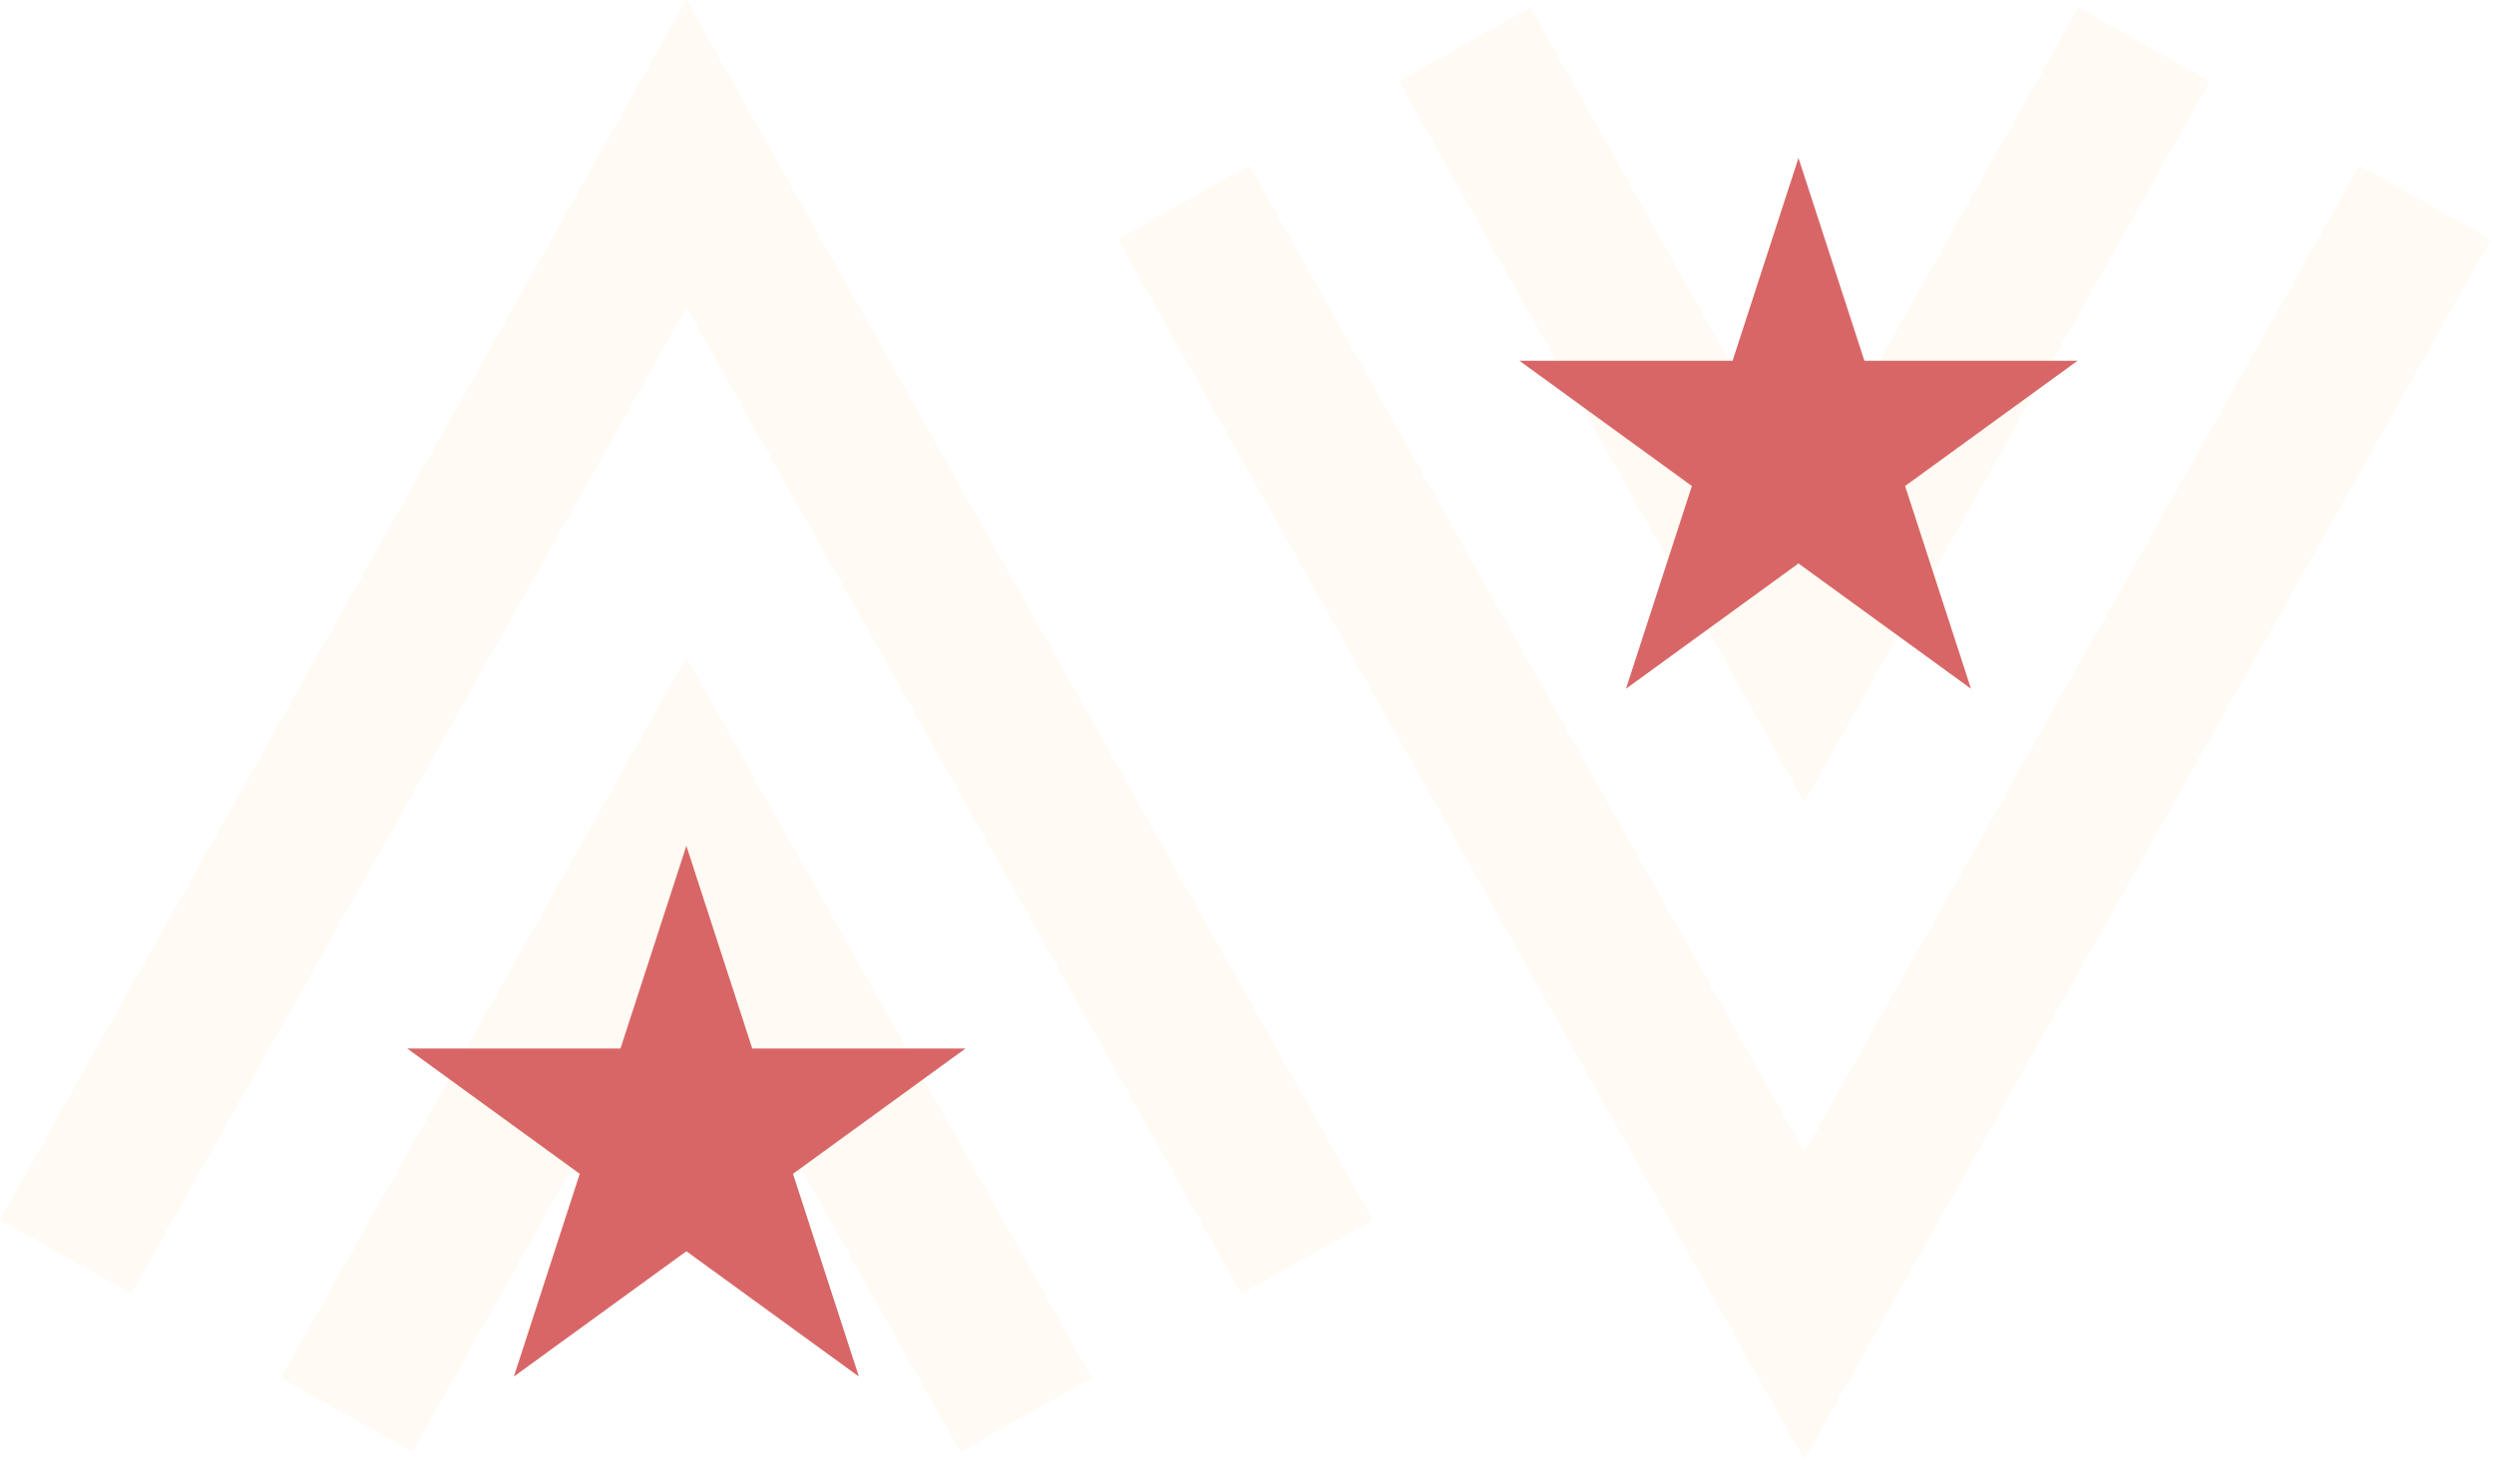
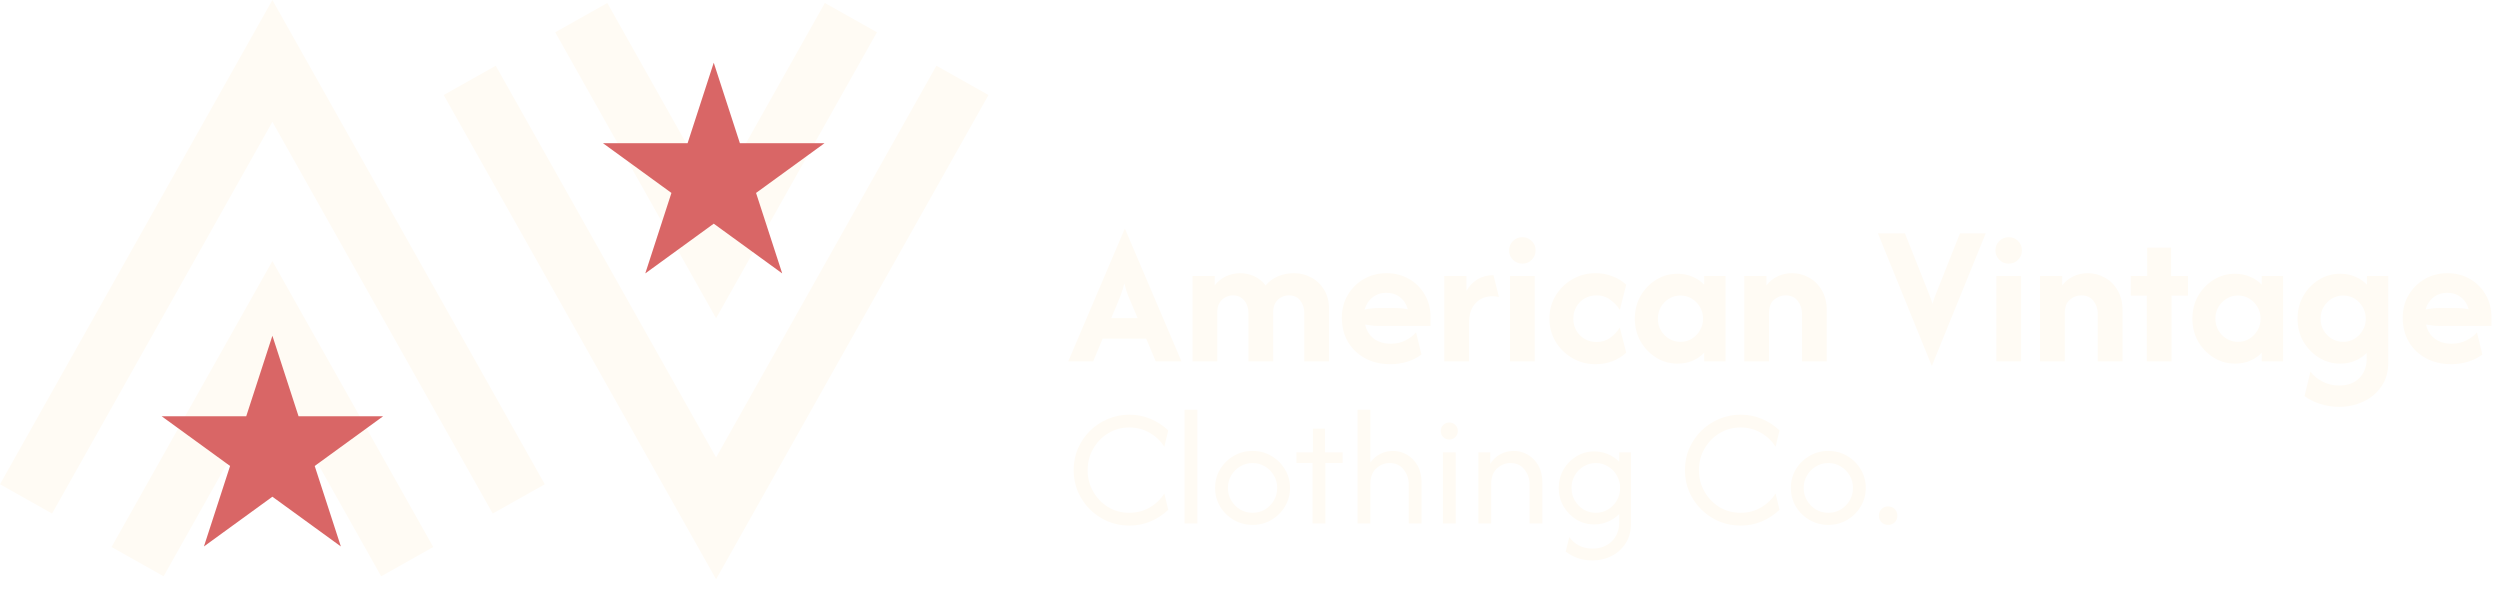
- <svg xmlns="http://www.w3.org/2000/svg" width="116" height="69" viewBox="0 0 116 69" fill="none">
+ <svg xmlns="http://www.w3.org/2000/svg" width="293" height="69" viewBox="0 0 293 69" fill="none">
  <path d="M115.849 11.137L93.512 50.846L83.925 67.891L74.337 50.846L52 11.137L58.102 7.705L80.439 47.415L83.925 53.613L87.411 47.415L109.748 7.705L115.849 11.137ZM106.262 5.744L102.775 3.783L83.925 37.296L65.074 3.783L61.588 5.744L71.175 0.35L83.925 23.017L96.675 0.35L106.262 5.744Z" fill="#FFFBF4" />
  <path d="M41.512 17.045L63.849 56.755L54.261 62.148L44.674 67.541L31.924 44.874L19.174 67.541L9.587 62.148L0 56.755L22.337 17.045L31.924 0L41.512 17.045ZM28.438 20.477L6.101 60.187L13.073 64.108L31.924 30.596L50.774 64.108L57.747 60.187L35.41 20.477L31.924 14.278L28.438 20.477Z" fill="#FFFBF4" />
  <path d="M31.924 39.35L34.989 48.783H44.906L36.883 54.612L39.948 64.044L31.924 58.215L23.901 64.044L26.965 54.612L18.942 48.783H28.859L31.924 39.35Z" fill="#D96666" />
  <path d="M83.65 7.35L86.715 16.783H96.633L88.609 22.612L91.674 32.044L83.65 26.215L75.627 32.044L78.692 22.612L70.668 16.783H80.586L83.65 7.35Z" fill="#D96666" />
+   <path d="M125.2 42.35L131.817 26.817H131.85L138.467 42.35H135.45L134.333 39.684H129.233L128.117 42.35H125.2ZM130.233 37.284H133.333L132.683 35.75C132.506 35.339 132.339 34.945 132.183 34.567C132.039 34.178 131.9 33.728 131.767 33.217C131.644 33.717 131.511 34.161 131.367 34.55C131.222 34.939 131.061 35.339 130.883 35.75L130.233 37.284ZM139.764 42.35V32.35H142.364V33.45C142.72 32.984 143.159 32.628 143.681 32.384C144.214 32.139 144.77 32.017 145.347 32.017C145.936 32.017 146.492 32.139 147.014 32.384C147.536 32.628 147.975 32.984 148.331 33.45C148.72 32.984 149.203 32.628 149.781 32.384C150.359 32.139 150.986 32.017 151.664 32.017C152.375 32.017 153.042 32.184 153.664 32.517C154.286 32.839 154.792 33.317 155.181 33.95C155.57 34.573 155.764 35.334 155.764 36.234V42.35H152.864V36.65C152.864 36.117 152.709 35.645 152.397 35.234C152.086 34.823 151.636 34.617 151.047 34.617C150.736 34.617 150.436 34.695 150.147 34.85C149.87 34.995 149.642 35.217 149.464 35.517C149.297 35.806 149.214 36.173 149.214 36.617V42.35H146.314V36.65C146.314 36.295 146.242 35.962 146.097 35.65C145.964 35.339 145.759 35.089 145.481 34.9C145.214 34.712 144.886 34.617 144.497 34.617C144.186 34.617 143.886 34.695 143.597 34.85C143.32 34.995 143.092 35.217 142.914 35.517C142.747 35.806 142.664 36.173 142.664 36.617V42.35H139.764ZM162.947 42.684C161.825 42.684 160.836 42.45 159.981 41.984C159.125 41.517 158.459 40.878 157.981 40.067C157.503 39.245 157.264 38.306 157.264 37.25C157.264 36.239 157.497 35.345 157.964 34.567C158.431 33.778 159.059 33.156 159.847 32.7C160.647 32.245 161.531 32.017 162.497 32.017C163.486 32.017 164.37 32.245 165.147 32.7C165.925 33.145 166.536 33.756 166.981 34.534C167.436 35.312 167.664 36.195 167.664 37.184V38.2H161.564C161.286 38.2 161.02 38.184 160.764 38.15C160.509 38.117 160.253 38.078 159.997 38.034C160.131 38.7 160.459 39.245 160.981 39.667C161.514 40.078 162.192 40.284 163.014 40.284C163.647 40.284 164.214 40.156 164.714 39.9C165.225 39.645 165.642 39.328 165.964 38.95L166.597 41.55C166.097 41.928 165.531 42.212 164.897 42.4C164.275 42.589 163.625 42.684 162.947 42.684ZM159.931 36.284C160.486 36.161 161.031 36.1 161.564 36.1H163.331C163.642 36.1 163.936 36.111 164.214 36.134C164.492 36.156 164.753 36.195 164.997 36.25C164.831 35.65 164.525 35.178 164.081 34.834C163.647 34.489 163.109 34.317 162.464 34.317C161.853 34.317 161.32 34.495 160.864 34.85C160.42 35.195 160.109 35.673 159.931 36.284ZM169.272 42.35V32.35H171.872V34.067C172.216 33.489 172.65 33.045 173.172 32.734C173.705 32.411 174.327 32.25 175.039 32.25L175.672 34.817C175.461 34.75 175.222 34.717 174.955 34.717C174.122 34.717 173.45 34.989 172.939 35.534C172.427 36.067 172.172 36.834 172.172 37.834V42.35H169.272ZM176.969 42.35V32.35H179.869V42.35H176.969ZM178.419 30.9C177.986 30.9 177.619 30.75 177.319 30.45C177.019 30.15 176.869 29.784 176.869 29.35C176.869 28.906 177.019 28.539 177.319 28.25C177.619 27.95 177.986 27.8 178.419 27.8C178.864 27.8 179.23 27.95 179.519 28.25C179.819 28.539 179.969 28.906 179.969 29.35C179.969 29.784 179.819 30.15 179.519 30.45C179.23 30.75 178.864 30.9 178.419 30.9ZM186.992 42.684C186.003 42.684 185.098 42.445 184.276 41.967C183.453 41.489 182.798 40.845 182.309 40.034C181.831 39.223 181.592 38.328 181.592 37.35C181.592 36.361 181.831 35.467 182.309 34.667C182.798 33.856 183.453 33.212 184.276 32.734C185.098 32.256 186.003 32.017 186.992 32.017C187.681 32.017 188.331 32.134 188.942 32.367C189.564 32.589 190.114 32.923 190.592 33.367L189.842 36.317C189.564 35.861 189.192 35.467 188.726 35.134C188.27 34.789 187.731 34.617 187.109 34.617C186.587 34.617 186.12 34.739 185.709 34.984C185.298 35.228 184.976 35.556 184.742 35.967C184.509 36.378 184.392 36.839 184.392 37.35C184.392 37.85 184.509 38.312 184.742 38.734C184.976 39.145 185.298 39.473 185.709 39.717C186.12 39.962 186.587 40.084 187.109 40.084C187.731 40.084 188.27 39.917 188.726 39.584C189.192 39.239 189.564 38.839 189.842 38.384L190.592 41.334C190.114 41.778 189.564 42.117 188.942 42.35C188.331 42.573 187.681 42.684 186.992 42.684ZM196.6 42.617C195.678 42.617 194.839 42.378 194.083 41.9C193.328 41.423 192.722 40.789 192.267 40C191.822 39.2 191.6 38.317 191.6 37.35C191.6 36.384 191.822 35.5 192.267 34.7C192.722 33.9 193.328 33.267 194.083 32.8C194.839 32.323 195.678 32.084 196.6 32.084C197.244 32.084 197.833 32.2 198.367 32.434C198.9 32.656 199.356 32.967 199.733 33.367V32.35H202.233V42.35H199.733V41.334C199.356 41.734 198.9 42.05 198.367 42.284C197.833 42.506 197.244 42.617 196.6 42.617ZM196.95 40.067C197.439 40.067 197.883 39.945 198.283 39.7C198.683 39.456 199 39.128 199.233 38.717C199.478 38.306 199.6 37.85 199.6 37.35C199.6 36.85 199.478 36.395 199.233 35.984C199 35.573 198.683 35.245 198.283 35C197.883 34.756 197.439 34.634 196.95 34.634C196.461 34.634 196.017 34.756 195.617 35C195.217 35.245 194.894 35.573 194.65 35.984C194.417 36.395 194.3 36.85 194.3 37.35C194.3 37.85 194.417 38.306 194.65 38.717C194.894 39.128 195.217 39.456 195.617 39.7C196.017 39.945 196.461 40.067 196.95 40.067ZM204.428 42.35V32.35H207.028V33.45C207.384 32.984 207.823 32.628 208.345 32.384C208.867 32.139 209.428 32.017 210.028 32.017C210.739 32.017 211.4 32.189 212.011 32.534C212.634 32.867 213.134 33.361 213.511 34.017C213.9 34.661 214.095 35.445 214.095 36.367V42.35H211.195V36.75C211.195 36.195 211.028 35.7 210.695 35.267C210.361 34.834 209.884 34.617 209.261 34.617C208.761 34.617 208.311 34.789 207.911 35.134C207.523 35.467 207.328 35.995 207.328 36.717V42.35H204.428ZM226.392 42.85L220.092 27.35H223.259L225.709 33.517C225.842 33.861 225.976 34.2 226.109 34.534C226.242 34.856 226.37 35.217 226.492 35.617C226.603 35.228 226.72 34.878 226.842 34.567C226.976 34.245 227.114 33.895 227.259 33.517L229.709 27.35H232.726L226.426 42.85H226.392ZM233.969 42.35V32.35H236.869V42.35H233.969ZM235.419 30.9C234.986 30.9 234.619 30.75 234.319 30.45C234.019 30.15 233.869 29.784 233.869 29.35C233.869 28.906 234.019 28.539 234.319 28.25C234.619 27.95 234.986 27.8 235.419 27.8C235.864 27.8 236.23 27.95 236.519 28.25C236.819 28.539 236.969 28.906 236.969 29.35C236.969 29.784 236.819 30.15 236.519 30.45C236.23 30.75 235.864 30.9 235.419 30.9ZM239.092 42.35V32.35H241.692V33.45C242.048 32.984 242.487 32.628 243.009 32.384C243.531 32.139 244.092 32.017 244.692 32.017C245.403 32.017 246.064 32.189 246.676 32.534C247.298 32.867 247.798 33.361 248.176 34.017C248.564 34.661 248.759 35.445 248.759 36.367V42.35H245.859V36.75C245.859 36.195 245.692 35.7 245.359 35.267C245.026 34.834 244.548 34.617 243.926 34.617C243.426 34.617 242.976 34.789 242.576 35.134C242.187 35.467 241.992 35.995 241.992 36.717V42.35H239.092ZM251.603 42.35V34.65H249.736V32.35H251.653V29.017H254.453V32.35H256.436V34.65H254.503V42.35H251.603ZM261.944 42.617C261.022 42.617 260.183 42.378 259.427 41.9C258.672 41.423 258.066 40.789 257.61 40C257.166 39.2 256.944 38.317 256.944 37.35C256.944 36.384 257.166 35.5 257.61 34.7C258.066 33.9 258.672 33.267 259.427 32.8C260.183 32.323 261.022 32.084 261.944 32.084C262.588 32.084 263.177 32.2 263.71 32.434C264.244 32.656 264.699 32.967 265.077 33.367V32.35H267.577V42.35H265.077V41.334C264.699 41.734 264.244 42.05 263.71 42.284C263.177 42.506 262.588 42.617 261.944 42.617ZM262.294 40.067C262.783 40.067 263.227 39.945 263.627 39.7C264.027 39.456 264.344 39.128 264.577 38.717C264.822 38.306 264.944 37.85 264.944 37.35C264.944 36.85 264.822 36.395 264.577 35.984C264.344 35.573 264.027 35.245 263.627 35C263.227 34.756 262.783 34.634 262.294 34.634C261.805 34.634 261.36 34.756 260.96 35C260.56 35.245 260.238 35.573 259.994 35.984C259.76 36.395 259.644 36.85 259.644 37.35C259.644 37.85 259.76 38.306 259.994 38.717C260.238 39.128 260.56 39.456 260.96 39.7C261.36 39.945 261.805 40.067 262.294 40.067ZM274.139 47.684C273.361 47.684 272.616 47.567 271.905 47.334C271.205 47.111 270.6 46.806 270.089 46.417L270.789 43.55C271.144 44.028 271.611 44.417 272.189 44.717C272.766 45.028 273.416 45.184 274.139 45.184C275.161 45.184 275.955 44.889 276.522 44.3C277.089 43.723 277.372 42.978 277.372 42.067V41.367C276.994 41.756 276.539 42.062 276.005 42.284C275.483 42.506 274.905 42.617 274.272 42.617C273.35 42.617 272.511 42.378 271.755 41.9C271 41.423 270.394 40.789 269.939 40C269.494 39.2 269.272 38.317 269.272 37.35C269.272 36.384 269.494 35.5 269.939 34.7C270.394 33.9 271 33.267 271.755 32.8C272.511 32.323 273.35 32.084 274.272 32.084C274.916 32.084 275.505 32.2 276.039 32.434C276.572 32.656 277.027 32.967 277.405 33.367V32.35H279.905V42.484C279.905 43.573 279.639 44.506 279.105 45.284C278.572 46.062 277.866 46.656 276.989 47.067C276.111 47.478 275.161 47.684 274.139 47.684ZM274.622 40.067C275.111 40.067 275.555 39.945 275.955 39.7C276.355 39.456 276.672 39.128 276.905 38.717C277.15 38.306 277.272 37.85 277.272 37.35C277.272 36.85 277.15 36.395 276.905 35.984C276.672 35.573 276.355 35.245 275.955 35C275.555 34.756 275.111 34.634 274.622 34.634C274.133 34.634 273.689 34.756 273.289 35C272.889 35.245 272.566 35.573 272.322 35.984C272.089 36.395 271.972 36.85 271.972 37.35C271.972 37.85 272.089 38.306 272.322 38.717C272.566 39.128 272.889 39.456 273.289 39.7C273.689 39.945 274.133 40.067 274.622 40.067ZM287.283 42.684C286.161 42.684 285.172 42.45 284.317 41.984C283.461 41.517 282.794 40.878 282.317 40.067C281.839 39.245 281.6 38.306 281.6 37.25C281.6 36.239 281.833 35.345 282.3 34.567C282.767 33.778 283.394 33.156 284.183 32.7C284.983 32.245 285.867 32.017 286.833 32.017C287.822 32.017 288.706 32.245 289.483 32.7C290.261 33.145 290.872 33.756 291.317 34.534C291.772 35.312 292 36.195 292 37.184V38.2H285.9C285.622 38.2 285.356 38.184 285.1 38.15C284.844 38.117 284.589 38.078 284.333 38.034C284.467 38.7 284.794 39.245 285.317 39.667C285.85 40.078 286.528 40.284 287.35 40.284C287.983 40.284 288.55 40.156 289.05 39.9C289.561 39.645 289.978 39.328 290.3 38.95L290.933 41.55C290.433 41.928 289.867 42.212 289.233 42.4C288.611 42.589 287.961 42.684 287.283 42.684ZM284.267 36.284C284.822 36.161 285.367 36.1 285.9 36.1H287.667C287.978 36.1 288.272 36.111 288.55 36.134C288.828 36.156 289.089 36.195 289.333 36.25C289.167 35.65 288.861 35.178 288.417 34.834C287.983 34.489 287.444 34.317 286.8 34.317C286.189 34.317 285.656 34.495 285.2 34.85C284.756 35.195 284.444 35.673 284.267 36.284Z" fill="#FFFBF4" />
+   <path d="M132.361 61.6C131.463 61.6 130.616 61.434 129.819 61.1C129.032 60.758 128.338 60.29 127.736 59.698C127.144 59.105 126.676 58.415 126.333 57.628C126 56.841 125.833 55.999 125.833 55.1C125.833 54.202 126 53.36 126.333 52.573C126.676 51.786 127.144 51.096 127.736 50.503C128.338 49.911 129.032 49.448 129.819 49.114C130.616 48.772 131.463 48.6 132.361 48.6C133.25 48.6 134.083 48.767 134.861 49.1C135.639 49.425 136.324 49.874 136.917 50.448L136.458 52.364C136.032 51.679 135.458 51.133 134.736 50.725C134.023 50.309 133.231 50.1 132.361 50.1C131.444 50.1 130.616 50.327 129.875 50.781C129.144 51.225 128.56 51.827 128.125 52.587C127.69 53.337 127.472 54.175 127.472 55.1C127.472 56.017 127.69 56.855 128.125 57.614C128.56 58.374 129.144 58.98 129.875 59.434C130.616 59.878 131.444 60.1 132.361 60.1C133.241 60.1 134.037 59.892 134.75 59.475C135.463 59.059 136.032 58.513 136.458 57.837L136.917 59.753C136.324 60.318 135.639 60.767 134.861 61.1C134.083 61.434 133.25 61.6 132.361 61.6ZM138.833 61.35V48.017H140.333V61.35H138.833ZM146.799 61.517C145.993 61.517 145.257 61.323 144.591 60.934C143.924 60.545 143.392 60.022 142.993 59.364C142.605 58.707 142.41 57.98 142.41 57.184C142.41 56.378 142.605 55.651 142.993 55.003C143.392 54.346 143.924 53.823 144.591 53.434C145.257 53.045 145.993 52.85 146.799 52.85C147.614 52.85 148.35 53.045 149.007 53.434C149.674 53.823 150.202 54.346 150.591 55.003C150.989 55.651 151.188 56.378 151.188 57.184C151.188 57.98 150.989 58.707 150.591 59.364C150.202 60.022 149.674 60.545 149.007 60.934C148.35 61.323 147.614 61.517 146.799 61.517ZM146.799 60.1C147.336 60.1 147.822 59.971 148.257 59.712C148.693 59.443 149.04 59.091 149.299 58.656C149.558 58.212 149.688 57.721 149.688 57.184C149.688 56.647 149.558 56.161 149.299 55.725C149.04 55.281 148.693 54.929 148.257 54.67C147.822 54.401 147.336 54.267 146.799 54.267C146.262 54.267 145.776 54.401 145.341 54.67C144.906 54.929 144.558 55.281 144.299 55.725C144.04 56.161 143.91 56.647 143.91 57.184C143.91 57.721 144.04 58.212 144.299 58.656C144.558 59.091 144.906 59.443 145.341 59.712C145.776 59.971 146.262 60.1 146.799 60.1ZM153.829 61.35V54.267H151.94V53.017H153.871V50.239H155.287V53.017H157.357V54.267H155.329V61.35H153.829ZM159.107 61.35V48.017H160.607V54.198C160.922 53.763 161.31 53.429 161.773 53.198C162.236 52.966 162.732 52.85 163.26 52.85C163.852 52.85 164.398 52.999 164.898 53.295C165.408 53.582 165.82 54.003 166.135 54.559C166.449 55.105 166.607 55.772 166.607 56.559V61.35H165.107V56.767C165.107 56.11 164.908 55.531 164.51 55.031C164.121 54.522 163.57 54.267 162.857 54.267C162.273 54.267 161.75 54.48 161.287 54.906C160.834 55.323 160.607 55.929 160.607 56.725V61.35H159.107ZM169.107 61.35V53.017H170.607V61.35H169.107ZM169.857 51.517C169.579 51.517 169.343 51.42 169.148 51.225C168.954 51.031 168.857 50.795 168.857 50.517C168.857 50.23 168.954 49.994 169.148 49.809C169.343 49.614 169.579 49.517 169.857 49.517C170.144 49.517 170.38 49.614 170.565 49.809C170.76 49.994 170.857 50.23 170.857 50.517C170.857 50.795 170.76 51.031 170.565 51.225C170.38 51.42 170.144 51.517 169.857 51.517ZM173.267 61.35V53.017H174.656V54.364C174.961 53.874 175.355 53.499 175.836 53.239C176.327 52.98 176.855 52.85 177.42 52.85C178.012 52.85 178.559 52.999 179.059 53.295C179.568 53.582 179.98 54.003 180.295 54.559C180.61 55.105 180.767 55.772 180.767 56.559V61.35H179.267V56.767C179.267 56.11 179.068 55.531 178.67 55.031C178.281 54.522 177.73 54.267 177.017 54.267C176.434 54.267 175.91 54.48 175.447 54.906C174.994 55.323 174.767 55.929 174.767 56.725V61.35H173.267ZM186.642 65.684C186.003 65.684 185.42 65.591 184.892 65.406C184.373 65.221 183.91 64.966 183.503 64.642L183.92 62.948C184.197 63.346 184.568 63.67 185.031 63.92C185.494 64.17 186.026 64.295 186.628 64.295C187.563 64.295 188.318 64.013 188.892 63.448C189.475 62.883 189.767 62.156 189.767 61.267V60.253C189.397 60.624 188.957 60.92 188.447 61.142C187.947 61.355 187.41 61.462 186.836 61.462C186.077 61.462 185.383 61.272 184.753 60.892C184.123 60.503 183.619 59.985 183.239 59.337C182.869 58.688 182.684 57.971 182.684 57.184C182.684 56.397 182.869 55.679 183.239 55.031C183.619 54.383 184.123 53.869 184.753 53.489C185.383 53.1 186.077 52.906 186.836 52.906C187.41 52.906 187.947 53.013 188.447 53.225C188.957 53.438 189.397 53.735 189.767 54.114V53.017H191.156V61.35C191.156 62.258 190.943 63.036 190.517 63.684C190.1 64.332 189.549 64.827 188.864 65.17C188.179 65.513 187.438 65.684 186.642 65.684ZM187.031 60.1C187.559 60.1 188.035 59.971 188.461 59.712C188.897 59.443 189.239 59.091 189.489 58.656C189.748 58.212 189.878 57.721 189.878 57.184C189.878 56.647 189.748 56.161 189.489 55.725C189.239 55.281 188.897 54.929 188.461 54.67C188.035 54.401 187.559 54.267 187.031 54.267C186.503 54.267 186.022 54.401 185.586 54.67C185.16 54.929 184.818 55.281 184.559 55.725C184.309 56.161 184.184 56.647 184.184 57.184C184.184 57.721 184.309 58.212 184.559 58.656C184.818 59.091 185.16 59.443 185.586 59.712C186.022 59.971 186.503 60.1 187.031 60.1ZM204.002 61.6C203.104 61.6 202.256 61.434 201.46 61.1C200.673 60.758 199.979 60.29 199.377 59.698C198.784 59.105 198.317 58.415 197.974 57.628C197.641 56.841 197.474 55.999 197.474 55.1C197.474 54.202 197.641 53.36 197.974 52.573C198.317 51.786 198.784 51.096 199.377 50.503C199.979 49.911 200.673 49.448 201.46 49.114C202.256 48.772 203.104 48.6 204.002 48.6C204.891 48.6 205.724 48.767 206.502 49.1C207.28 49.425 207.965 49.874 208.557 50.448L208.099 52.364C207.673 51.679 207.099 51.133 206.377 50.725C205.664 50.309 204.872 50.1 204.002 50.1C203.085 50.1 202.256 50.327 201.516 50.781C200.784 51.225 200.201 51.827 199.766 52.587C199.33 53.337 199.113 54.175 199.113 55.1C199.113 56.017 199.33 56.855 199.766 57.614C200.201 58.374 200.784 58.98 201.516 59.434C202.256 59.878 203.085 60.1 204.002 60.1C204.881 60.1 205.678 59.892 206.391 59.475C207.104 59.059 207.673 58.513 208.099 57.837L208.557 59.753C207.965 60.318 207.28 60.767 206.502 61.1C205.724 61.434 204.891 61.6 204.002 61.6ZM214.28 61.517C213.474 61.517 212.738 61.323 212.071 60.934C211.405 60.545 210.872 60.022 210.474 59.364C210.085 58.707 209.891 57.98 209.891 57.184C209.891 56.378 210.085 55.651 210.474 55.003C210.872 54.346 211.405 53.823 212.071 53.434C212.738 53.045 213.474 52.85 214.28 52.85C215.094 52.85 215.83 53.045 216.488 53.434C217.155 53.823 217.682 54.346 218.071 55.003C218.469 55.651 218.668 56.378 218.668 57.184C218.668 57.98 218.469 58.707 218.071 59.364C217.682 60.022 217.155 60.545 216.488 60.934C215.83 61.323 215.094 61.517 214.28 61.517ZM214.28 60.1C214.817 60.1 215.303 59.971 215.738 59.712C216.173 59.443 216.52 59.091 216.78 58.656C217.039 58.212 217.168 57.721 217.168 57.184C217.168 56.647 217.039 56.161 216.78 55.725C216.52 55.281 216.173 54.929 215.738 54.67C215.303 54.401 214.817 54.267 214.28 54.267C213.742 54.267 213.256 54.401 212.821 54.67C212.386 54.929 212.039 55.281 211.78 55.725C211.52 56.161 211.391 56.647 211.391 57.184C211.391 57.721 211.52 58.212 211.78 58.656C212.039 59.091 212.386 59.443 212.821 59.712C213.256 59.971 213.742 60.1 214.28 60.1ZM221.289 61.517C220.984 61.517 220.724 61.415 220.511 61.212C220.308 60.999 220.206 60.739 220.206 60.434C220.206 60.128 220.308 59.874 220.511 59.67C220.724 59.457 220.984 59.35 221.289 59.35C221.604 59.35 221.863 59.457 222.067 59.67C222.271 59.874 222.372 60.128 222.372 60.434C222.372 60.739 222.271 60.999 222.067 61.212C221.863 61.415 221.604 61.517 221.289 61.517Z" fill="#FFFBF4" />
</svg>
